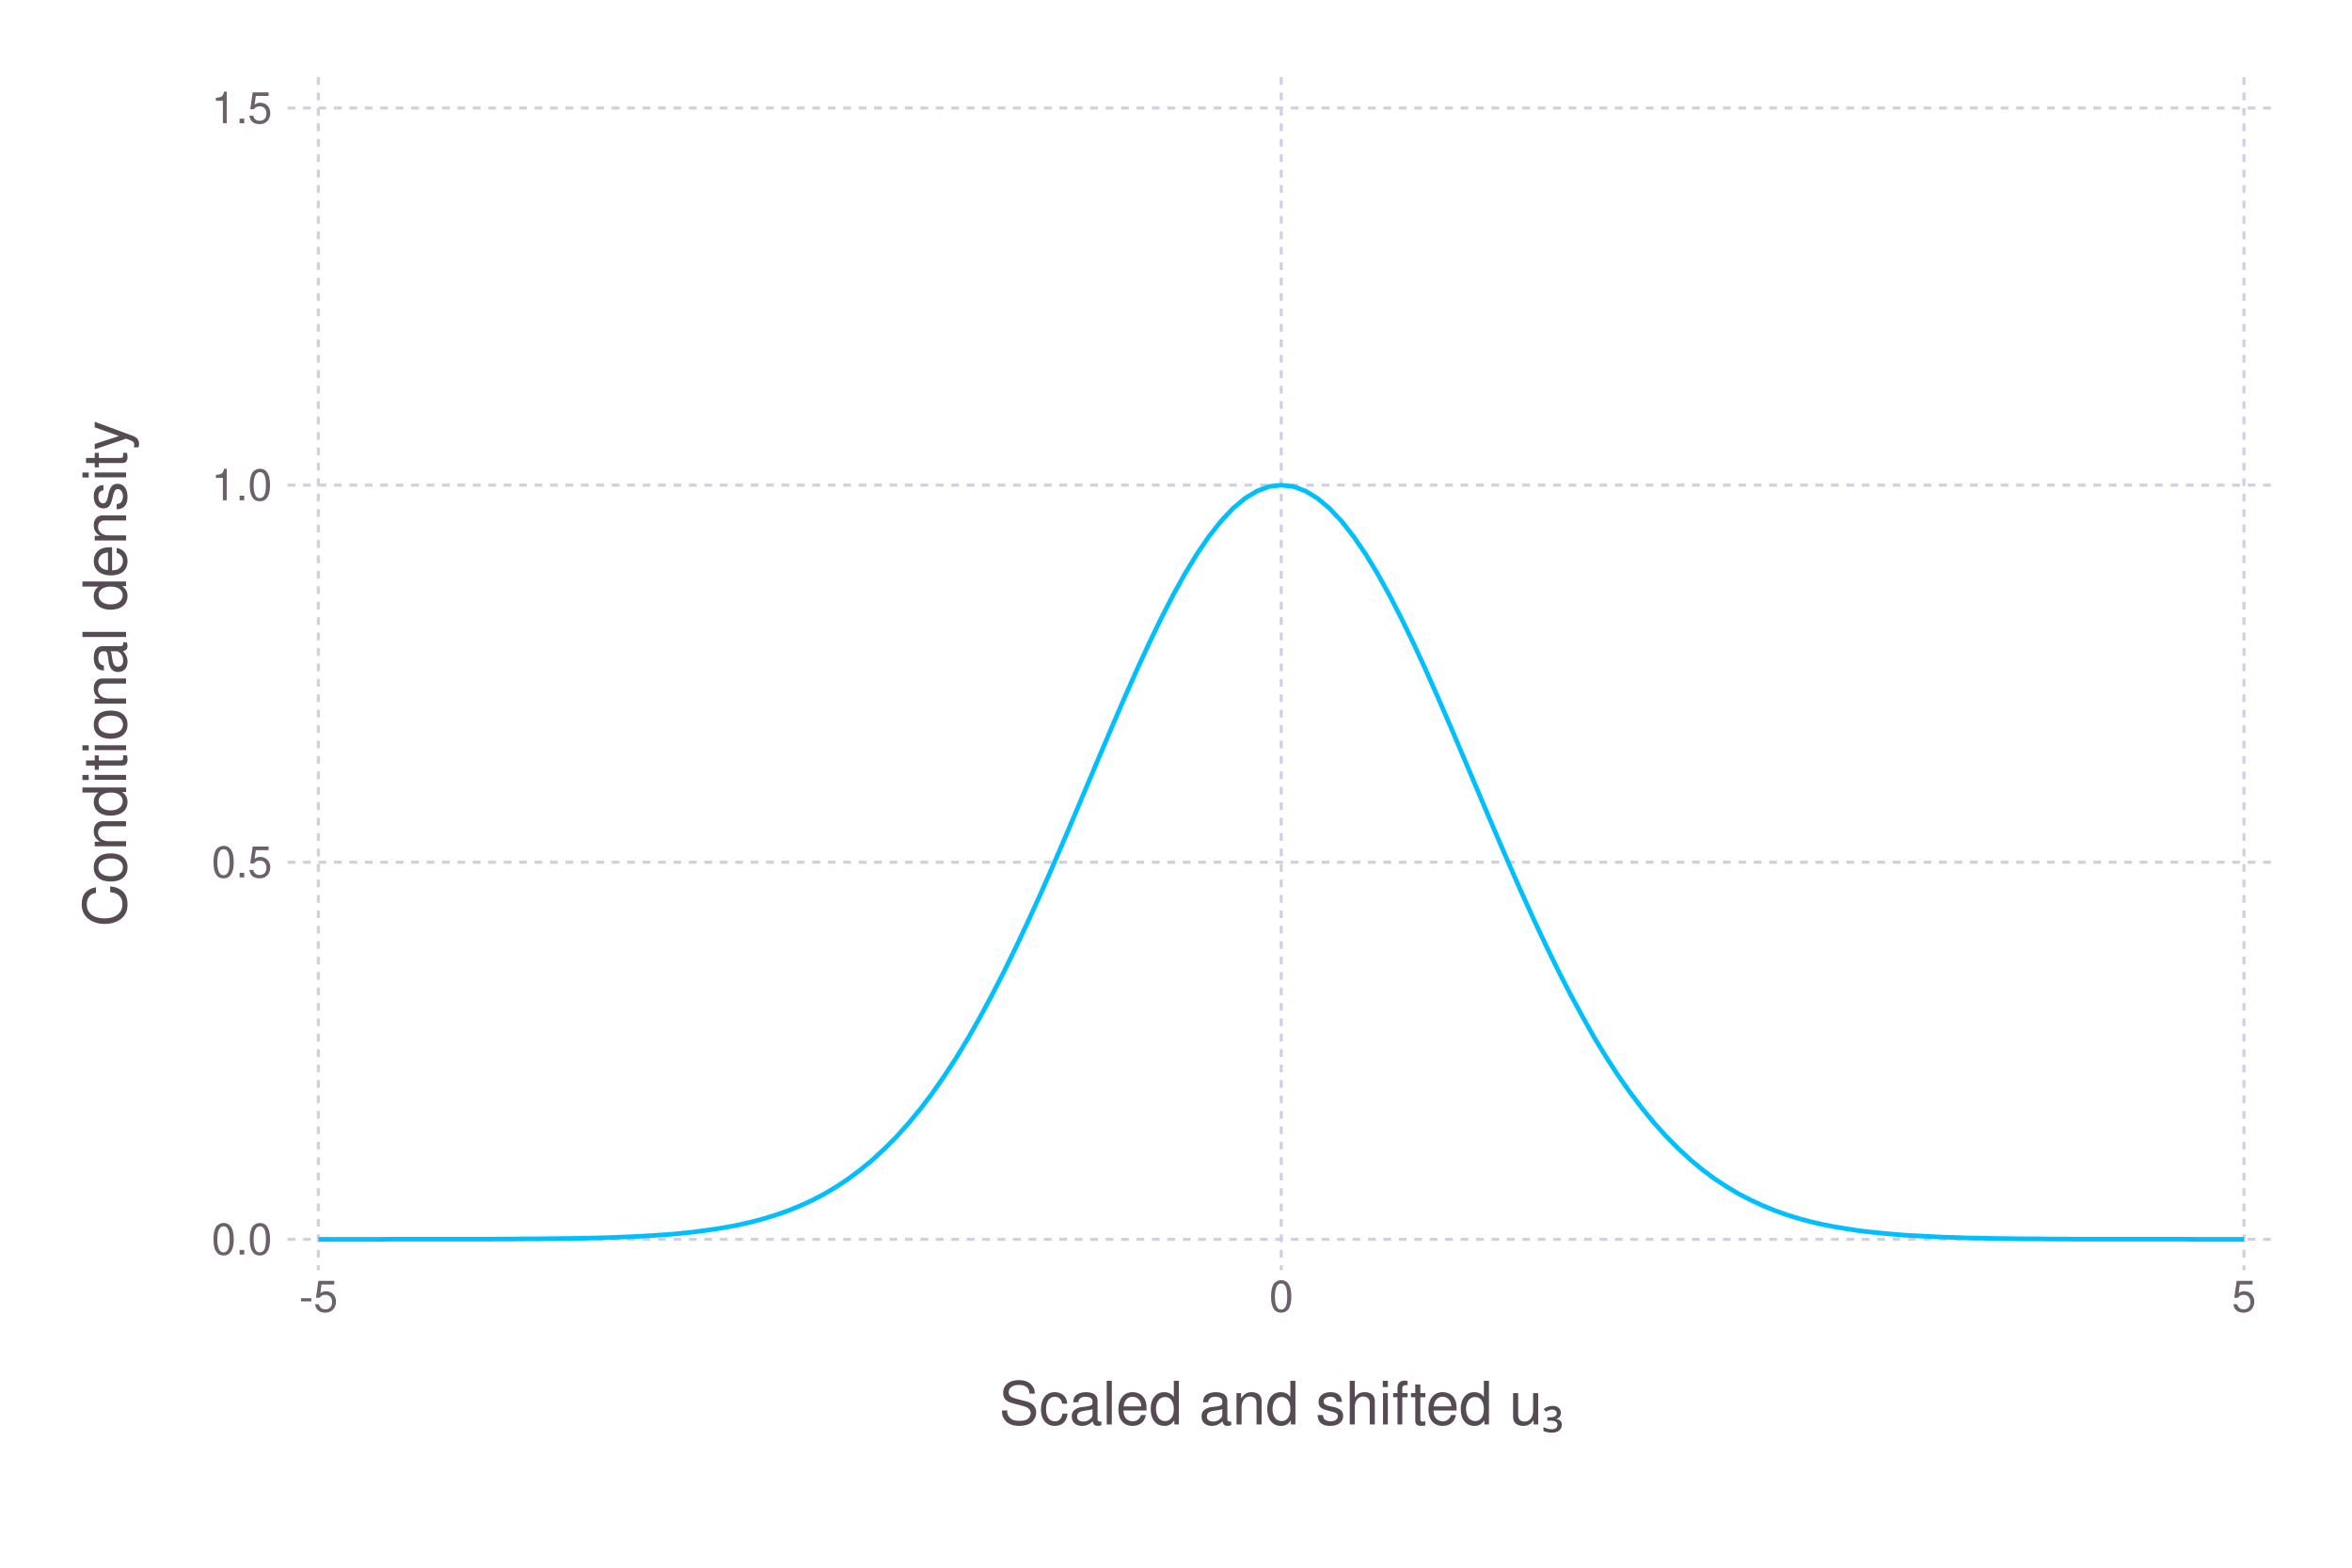
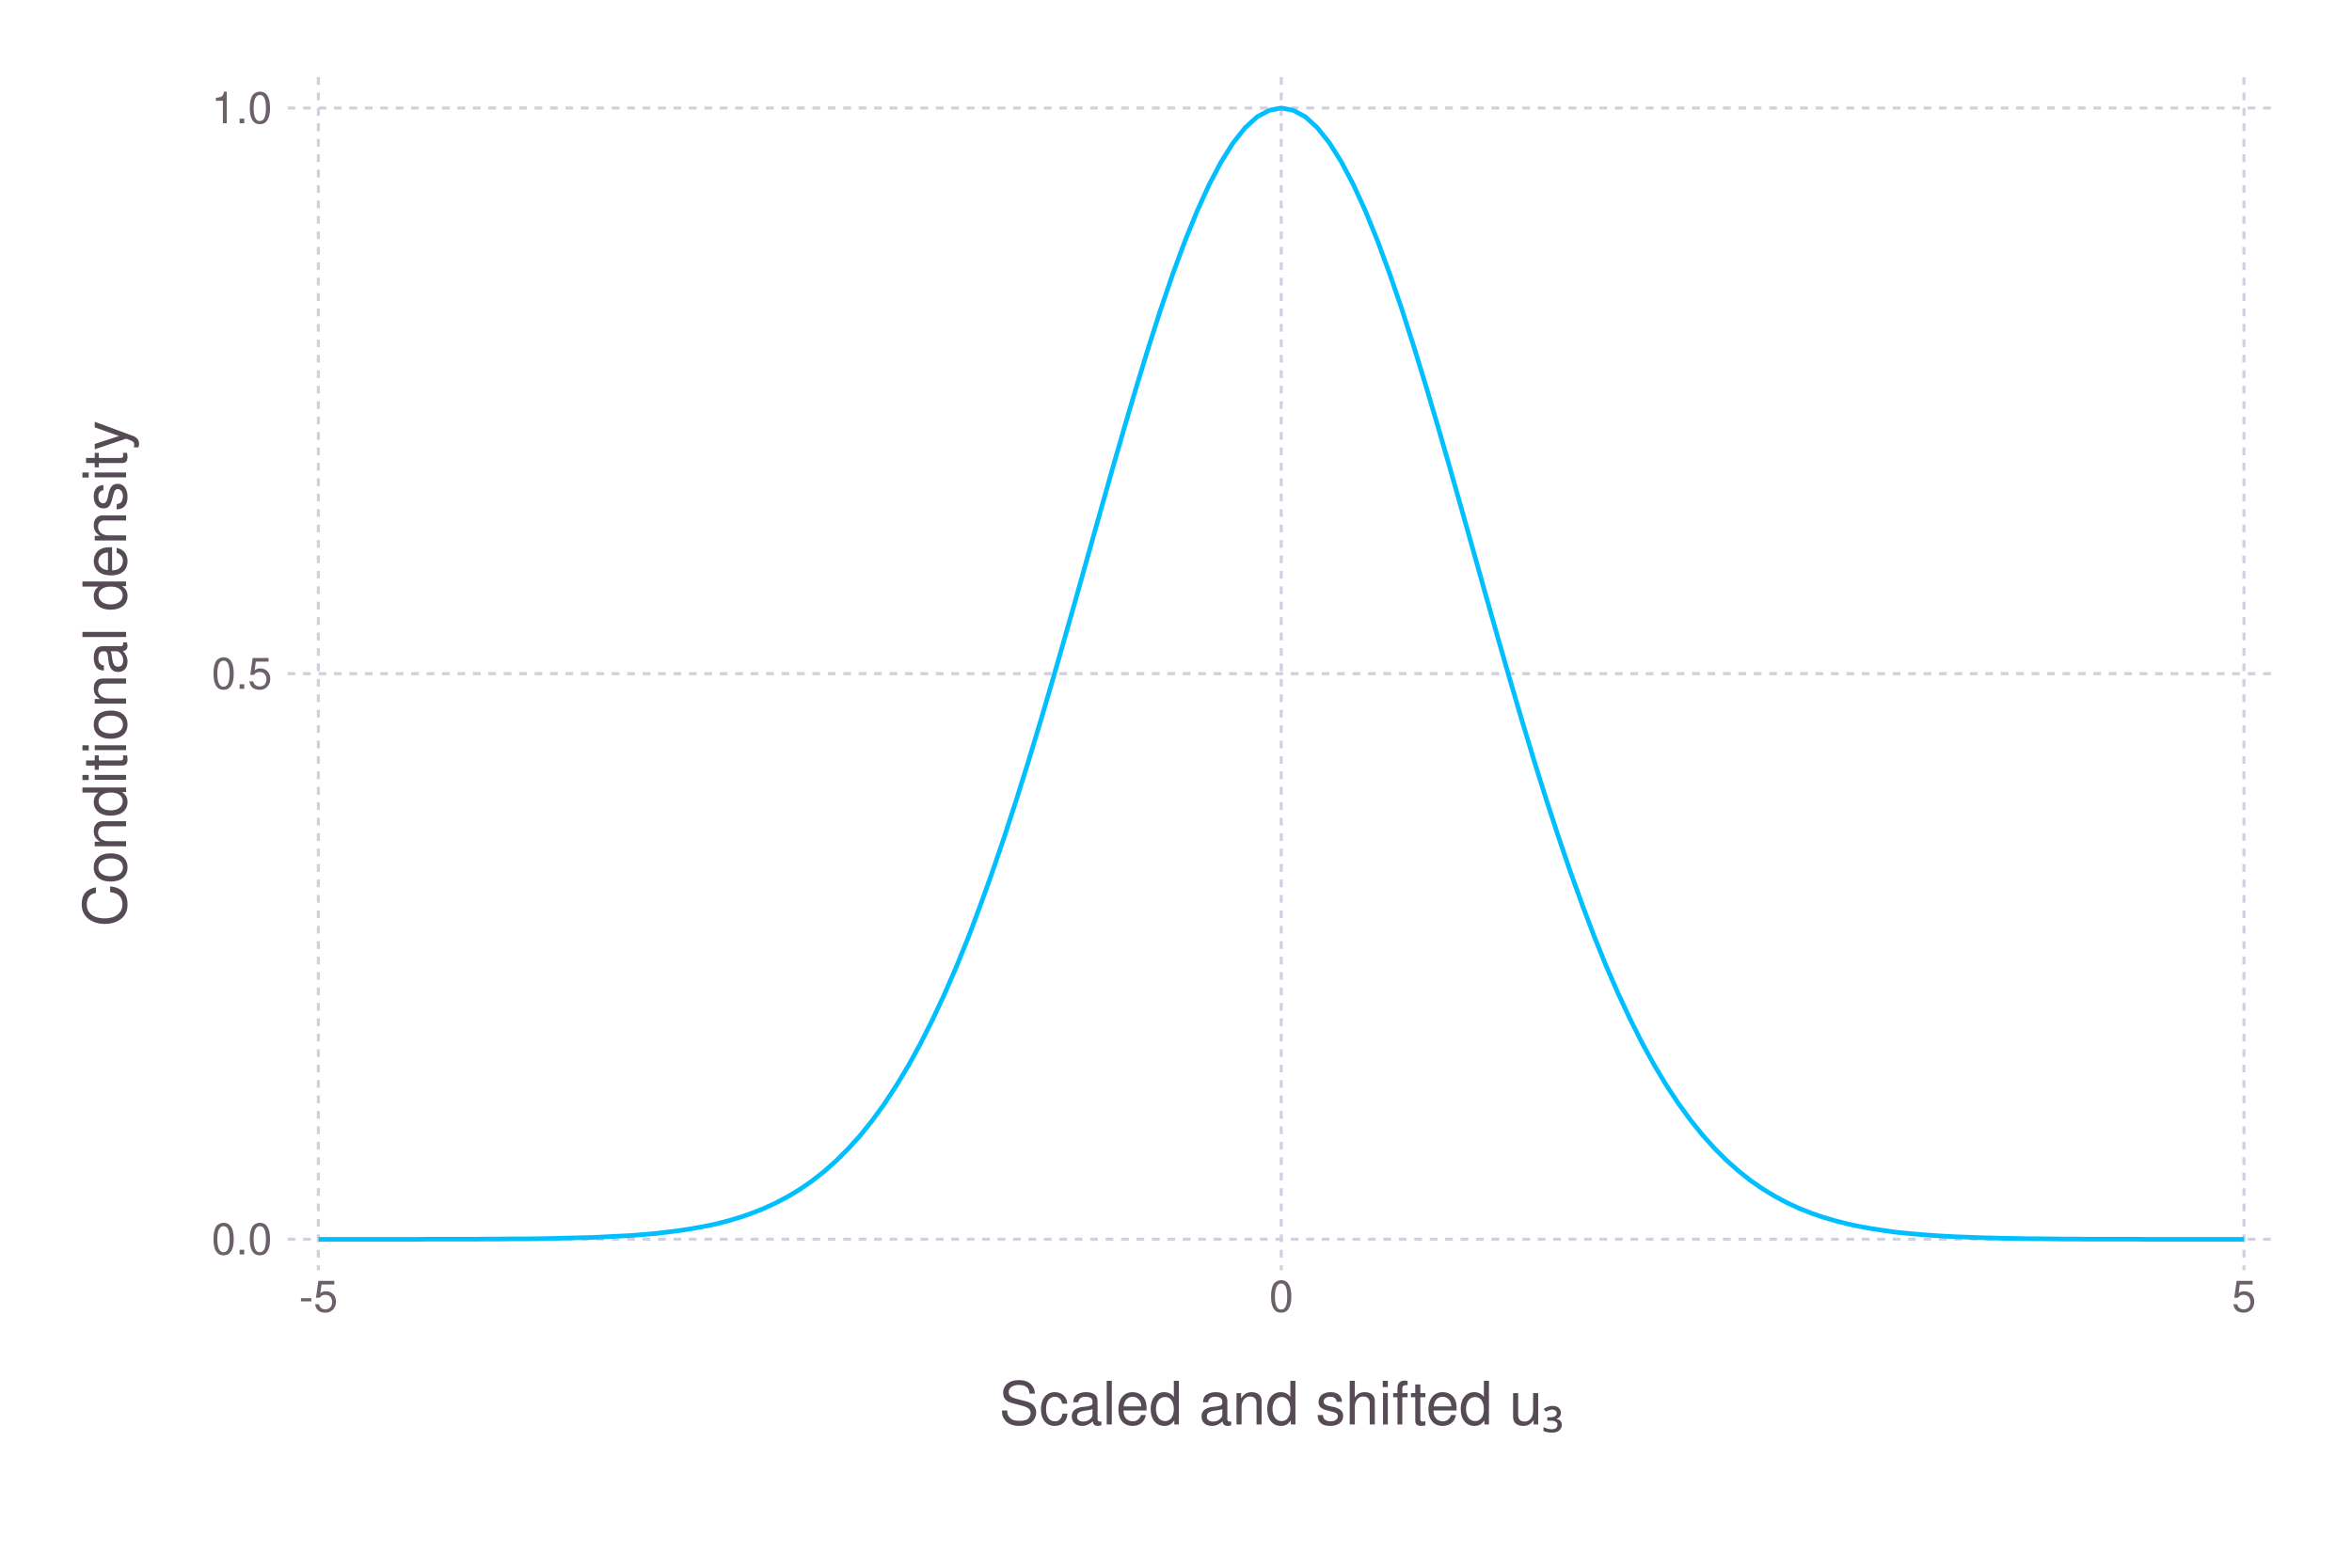
<svg xmlns="http://www.w3.org/2000/svg" version="1.2" width="152.4mm" height="101.6mm" viewBox="0 0 152.4 101.6" stroke="none" fill="#000000" stroke-width="0.3" font-size="3.88">
  <defs>
    <marker id="arrow" markerWidth="15" markerHeight="7" refX="5" refY="3.5" orient="auto" markerUnits="strokeWidth">
      <path d="M0,0 L15,3.5 L0,7 z" stroke="context-stroke" fill="context-stroke" />
    </marker>
  </defs>
-   <g class="plotroot xscalable yscalable" id="img-4e95031e-1">
-     <g font-size="3.88" font-family="'PT Sans','Helvetica Neue','Helvetica',sans-serif" fill="#564A55" stroke="#000000" stroke-opacity="0.000" id="img-4e95031e-2">
+   <g class="plotroot xscalable yscalable" id="img-f7e96b18-1">
+     <g font-size="3.88" font-family="'PT Sans','Helvetica Neue','Helvetica',sans-serif" fill="#564A55" stroke="#000000" stroke-opacity="0.000" id="img-f7e96b18-2">
      <g transform="translate(83.02,89.99)">
        <g class="primitive">
          <text text-anchor="middle" dy="0.6em">Scaled and shifted u₃</text>
        </g>
      </g>
    </g>
-     <g class="guide xlabels" font-size="2.82" font-family="'PT Sans Caption','Helvetica Neue','Helvetica',sans-serif" fill="#6C606B" id="img-4e95031e-3">
+     <g class="guide xlabels" font-size="2.82" font-family="'PT Sans Caption','Helvetica Neue','Helvetica',sans-serif" fill="#6C606B" id="img-f7e96b18-3">
      <g transform="translate(20.63,83.32)">
        <g class="primitive">
          <text text-anchor="middle" dy="0.6em">-5</text>
        </g>
      </g>
      <g transform="translate(83.02,83.32)">
        <g class="primitive">
          <text text-anchor="middle" dy="0.6em">0</text>
        </g>
      </g>
      <g transform="translate(145.4,83.32)">
        <g class="primitive">
          <text text-anchor="middle" dy="0.6em">5</text>
        </g>
      </g>
    </g>
-     <g clip-path="url(#img-4e95031e-4)">
-       <g id="img-4e95031e-5">
-         <g pointer-events="visible" fill="#000000" fill-opacity="0.000" stroke="#000000" stroke-opacity="0.000" class="guide background" id="img-4e95031e-6">
-           <g transform="translate(83.02,43.66)" id="img-4e95031e-7">
+     <g clip-path="url(#img-f7e96b18-4)">
+       <g id="img-f7e96b18-5">
+         <g pointer-events="visible" fill="#000000" fill-opacity="0.000" stroke="#000000" stroke-opacity="0.000" class="guide background" id="img-f7e96b18-6">
+           <g transform="translate(83.02,43.66)" id="img-f7e96b18-7">
            <path d="M-64.38,-38.66 L 64.38 -38.66 64.38 38.66 -64.38 38.66 z" class="primitive" />
          </g>
        </g>
-         <g class="guide ygridlines xfixed" stroke-dasharray="0.5,0.5" stroke-width="0.2" stroke="#D0D0E0" id="img-4e95031e-8">
-           <g transform="translate(83.02,80.32)" id="img-4e95031e-9">
+         <g class="guide ygridlines xfixed" stroke-dasharray="0.5,0.5" stroke-width="0.2" stroke="#D0D0E0" id="img-f7e96b18-8">
+           <g transform="translate(83.02,80.31)" id="img-f7e96b18-9">
            <path fill="none" d="M-64.38,0 L 64.38 0" class="primitive" />
          </g>
-           <g transform="translate(83.02,55.88)" id="img-4e95031e-10">
+           <g transform="translate(83.02,43.66)" id="img-f7e96b18-10">
            <path fill="none" d="M-64.38,0 L 64.38 0" class="primitive" />
          </g>
-           <g transform="translate(83.02,31.44)" id="img-4e95031e-11">
-             <path fill="none" d="M-64.38,0 L 64.38 0" class="primitive" />
-           </g>
-           <g transform="translate(83.02,7)" id="img-4e95031e-12">
+           <g transform="translate(83.02,7)" id="img-f7e96b18-11">
            <path fill="none" d="M-64.38,0 L 64.38 0" class="primitive" />
          </g>
        </g>
-         <g class="guide xgridlines yfixed" stroke-dasharray="0.5,0.5" stroke-width="0.2" stroke="#D0D0E0" id="img-4e95031e-13">
-           <g transform="translate(20.63,43.66)" id="img-4e95031e-14">
+         <g class="guide xgridlines yfixed" stroke-dasharray="0.5,0.5" stroke-width="0.2" stroke="#D0D0E0" id="img-f7e96b18-12">
+           <g transform="translate(20.63,43.66)" id="img-f7e96b18-13">
            <path fill="none" d="M0,-38.66 L 0 38.66" class="primitive" />
          </g>
-           <g transform="translate(83.02,43.66)" id="img-4e95031e-15">
+           <g transform="translate(83.02,43.66)" id="img-f7e96b18-14">
            <path fill="none" d="M0,-38.66 L 0 38.66" class="primitive" />
          </g>
-           <g transform="translate(145.4,43.66)" id="img-4e95031e-16">
+           <g transform="translate(145.4,43.66)" id="img-f7e96b18-15">
            <path fill="none" d="M0,-38.66 L 0 38.66" class="primitive" />
          </g>
        </g>
-         <g class="plotpanel" id="img-4e95031e-17">
-           <g stroke-width="0.3" fill="#000000" fill-opacity="0.000" class="geometry" id="img-4e95031e-18">
-             <g class="color_LCHab{Float32}(70.0f0,60.0f0,240.0f0)" stroke-dasharray="none" stroke="#00BFFF" id="img-4e95031e-19">
-               <g transform="translate(83.02,68.13)" id="img-4e95031e-20">
-                 <path fill="none" d="M-62.38,12.19 L -61.6 12.19 -60.82 12.19 -60.04 12.19 -59.26 12.19 -58.49 12.19 -57.71 12.18 -56.93 12.18 -56.15 12.18 -55.37 12.18 -54.59 12.18 -53.81 12.18 -53.03 12.18 -52.25 12.18 -51.47 12.18 -50.69 12.17 -49.91 12.17 -49.13 12.16 -48.35 12.16 -47.57 12.15 -46.79 12.14 -46.01 12.13 -45.23 12.12 -44.45 12.1 -43.67 12.08 -42.89 12.05 -42.11 12.02 -41.33 11.98 -40.55 11.93 -39.77 11.88 -38.99 11.81 -38.21 11.73 -37.43 11.63 -36.65 11.52 -35.87 11.39 -35.09 11.24 -34.31 11.06 -33.53 10.85 -32.75 10.61 -31.97 10.34 -31.19 10.02 -30.41 9.67 -29.63 9.26 -28.85 8.8 -28.07 8.28 -27.29 7.7 -26.51 7.06 -25.73 6.34 -24.95 5.56 -24.17 4.69 -23.39 3.75 -22.61 2.72 -21.83 1.6 -21.05 0.41 -20.27 -0.88 -19.5 -2.24 -18.72 -3.69 -17.94 -5.21 -17.16 -6.81 -16.38 -8.47 -15.6 -10.19 -14.82 -11.96 -14.04 -13.77 -13.26 -15.61 -12.48 -17.46 -11.7 -19.31 -10.92 -21.14 -10.14 -22.95 -9.36 -24.71 -8.58 -26.4 -7.8 -28.02 -7.02 -29.54 -6.24 -30.95 -5.46 -32.23 -4.68 -33.37 -3.9 -34.36 -3.12 -35.19 -2.34 -35.84 -1.56 -36.31 -0.78 -36.6 0 -36.69 0.78 -36.6 1.56 -36.31 2.34 -35.84 3.12 -35.19 3.9 -34.36 4.68 -33.37 5.46 -32.23 6.24 -30.95 7.02 -29.54 7.8 -28.02 8.58 -26.41 9.36 -24.72 10.14 -22.96 10.92 -21.16 11.7 -19.32 12.48 -17.48 13.26 -15.63 14.04 -13.8 14.82 -11.99 15.6 -10.22 16.38 -8.5 17.16 -6.84 17.94 -5.24 18.72 -3.72 19.5 -2.28 20.27 -0.91 21.05 0.37 21.83 1.57 22.61 2.68 23.39 3.71 24.17 4.66 24.95 5.52 25.73 6.31 26.51 7.03 27.29 7.68 28.07 8.26 28.85 8.77 29.63 9.24 30.41 9.64 31.19 10 31.97 10.32 32.75 10.6 33.53 10.84 34.31 11.05 35.09 11.23 35.87 11.38 36.65 11.51 37.43 11.63 38.21 11.72 38.99 11.8 39.77 11.87 40.55 11.93 41.33 11.97 42.11 12.01 42.89 12.05 43.67 12.07 44.45 12.1 45.23 12.11 46.01 12.13 46.79 12.14 47.57 12.15 48.35 12.16 49.13 12.16 49.91 12.17 50.69 12.17 51.47 12.18 52.25 12.18 53.03 12.18 53.81 12.18 54.59 12.18 55.37 12.18 56.15 12.18 56.93 12.18 57.71 12.18 58.49 12.18 59.26 12.19 60.04 12.19 60.82 12.19 61.6 12.19 62.38 12.19" class="primitive" />
+         <g class="plotpanel" id="img-f7e96b18-16">
+           <g stroke-width="0.3" fill="#000000" fill-opacity="0.000" class="geometry" id="img-f7e96b18-17">
+             <g class="color_LCHab{Float32}(70.0f0,60.0f0,240.0f0)" stroke-dasharray="none" stroke="#00BFFF" id="img-f7e96b18-18">
+               <g transform="translate(83.02,62.04)" id="img-f7e96b18-19">
+                 <path fill="none" d="M-62.38,18.28 L -61.6 18.28 -60.82 18.28 -60.04 18.28 -59.26 18.28 -58.49 18.28 -57.71 18.28 -56.93 18.28 -56.15 18.28 -55.37 18.27 -54.59 18.27 -53.81 18.27 -53.03 18.27 -52.25 18.27 -51.47 18.26 -50.69 18.26 -49.91 18.25 -49.13 18.25 -48.35 18.24 -47.57 18.23 -46.79 18.21 -46.01 18.19 -45.23 18.17 -44.45 18.15 -43.67 18.11 -42.89 18.07 -42.11 18.03 -41.33 17.97 -40.55 17.9 -39.77 17.81 -38.99 17.71 -38.21 17.59 -37.43 17.45 -36.65 17.29 -35.87 17.09 -35.09 16.86 -34.31 16.59 -33.53 16.28 -32.75 15.92 -31.97 15.51 -31.19 15.04 -30.41 14.5 -29.63 13.89 -28.85 13.2 -28.07 12.42 -27.29 11.56 -26.51 10.59 -25.73 9.52 -24.95 8.33 -24.17 7.04 -23.39 5.62 -22.61 4.07 -21.83 2.41 -21.05 0.61 -20.27 -1.31 -19.5 -3.36 -18.72 -5.53 -17.94 -7.82 -17.16 -10.22 -16.38 -12.71 -15.6 -15.29 -14.82 -17.95 -14.04 -20.66 -13.26 -23.41 -12.48 -26.19 -11.7 -28.96 -10.92 -31.72 -10.14 -34.42 -9.36 -37.06 -8.58 -39.6 -7.8 -42.03 -7.02 -44.31 -6.24 -46.42 -5.46 -48.34 -4.68 -50.06 -3.9 -51.54 -3.12 -52.78 -2.34 -53.76 -1.56 -54.47 -0.78 -54.89 0 -55.04 0.78 -54.89 1.56 -54.47 2.34 -53.76 3.12 -52.78 3.9 -51.54 4.68 -50.06 5.46 -48.35 6.24 -46.43 7.02 -44.31 7.8 -42.04 8.58 -39.61 9.36 -37.07 10.14 -34.44 10.92 -31.74 11.7 -28.99 12.48 -26.22 13.26 -23.44 14.04 -20.69 14.82 -17.98 15.6 -15.33 16.38 -12.75 17.16 -10.26 17.94 -7.87 18.72 -5.58 19.5 -3.41 20.27 -1.37 21.05 0.56 21.83 2.35 22.61 4.02 23.39 5.57 24.17 6.99 24.95 8.29 25.73 9.47 26.51 10.54 27.29 11.51 28.07 12.38 28.85 13.16 29.63 13.85 30.41 14.47 31.19 15.01 31.97 15.48 32.75 15.9 33.53 16.26 34.31 16.57 35.09 16.84 35.87 17.07 36.65 17.27 37.43 17.44 38.21 17.58 38.99 17.7 39.77 17.81 40.55 17.89 41.33 17.96 42.11 18.02 42.89 18.07 43.67 18.11 44.45 18.14 45.23 18.17 46.01 18.19 46.79 18.21 47.57 18.22 48.35 18.24 49.13 18.24 49.91 18.25 50.69 18.26 51.47 18.26 52.25 18.27 53.03 18.27 53.81 18.27 54.59 18.27 55.37 18.27 56.15 18.28 56.93 18.28 57.71 18.28 58.49 18.28 59.26 18.28 60.04 18.28 60.82 18.28 61.6 18.28 62.38 18.28" class="primitive" />
              </g>
            </g>
          </g>
        </g>
      </g>
    </g>
-     <g class="guide ylabels" font-size="2.82" font-family="'PT Sans Caption','Helvetica Neue','Helvetica',sans-serif" fill="#6C606B" id="img-4e95031e-21">
-       <g transform="translate(17.63,80.32)" id="img-4e95031e-22">
+     <g class="guide ylabels" font-size="2.82" font-family="'PT Sans Caption','Helvetica Neue','Helvetica',sans-serif" fill="#6C606B" id="img-f7e96b18-20">
+       <g transform="translate(17.63,80.31)" id="img-f7e96b18-21">
        <g class="primitive">
          <text text-anchor="end" dy="0.35em">0.0</text>
        </g>
      </g>
-       <g transform="translate(17.63,55.88)" id="img-4e95031e-23">
+       <g transform="translate(17.63,43.66)" id="img-f7e96b18-22">
        <g class="primitive">
          <text text-anchor="end" dy="0.35em">0.5</text>
        </g>
      </g>
-       <g transform="translate(17.63,31.44)" id="img-4e95031e-24">
+       <g transform="translate(17.63,7)" id="img-f7e96b18-23">
        <g class="primitive">
          <text text-anchor="end" dy="0.35em">1.0</text>
        </g>
      </g>
-       <g transform="translate(17.63,7)" id="img-4e95031e-25">
-         <g class="primitive">
-           <text text-anchor="end" dy="0.35em">1.5</text>
-         </g>
-       </g>
    </g>
-     <g font-size="3.88" font-family="'PT Sans','Helvetica Neue','Helvetica',sans-serif" fill="#564A55" stroke="#000000" stroke-opacity="0.000" id="img-4e95031e-26">
-       <g transform="translate(8.81,41.66)" id="img-4e95031e-27">
+     <g font-size="3.88" font-family="'PT Sans','Helvetica Neue','Helvetica',sans-serif" fill="#564A55" stroke="#000000" stroke-opacity="0.000" id="img-f7e96b18-24">
+       <g transform="translate(8.81,41.66)" id="img-f7e96b18-25">
        <g class="primitive">
          <text text-anchor="middle" dy="0.35em" transform="rotate(-90,0, 2)">Conditional density</text>
        </g>
      </g>
    </g>
  </g>
  <defs>
-     <clipPath id="img-4e95031e-4">
+     <clipPath id="img-f7e96b18-4">
      <path d="M18.63,5 L 147.4 5 147.4 82.32 18.63 82.32" />
    </clipPath>
  </defs>
</svg>
